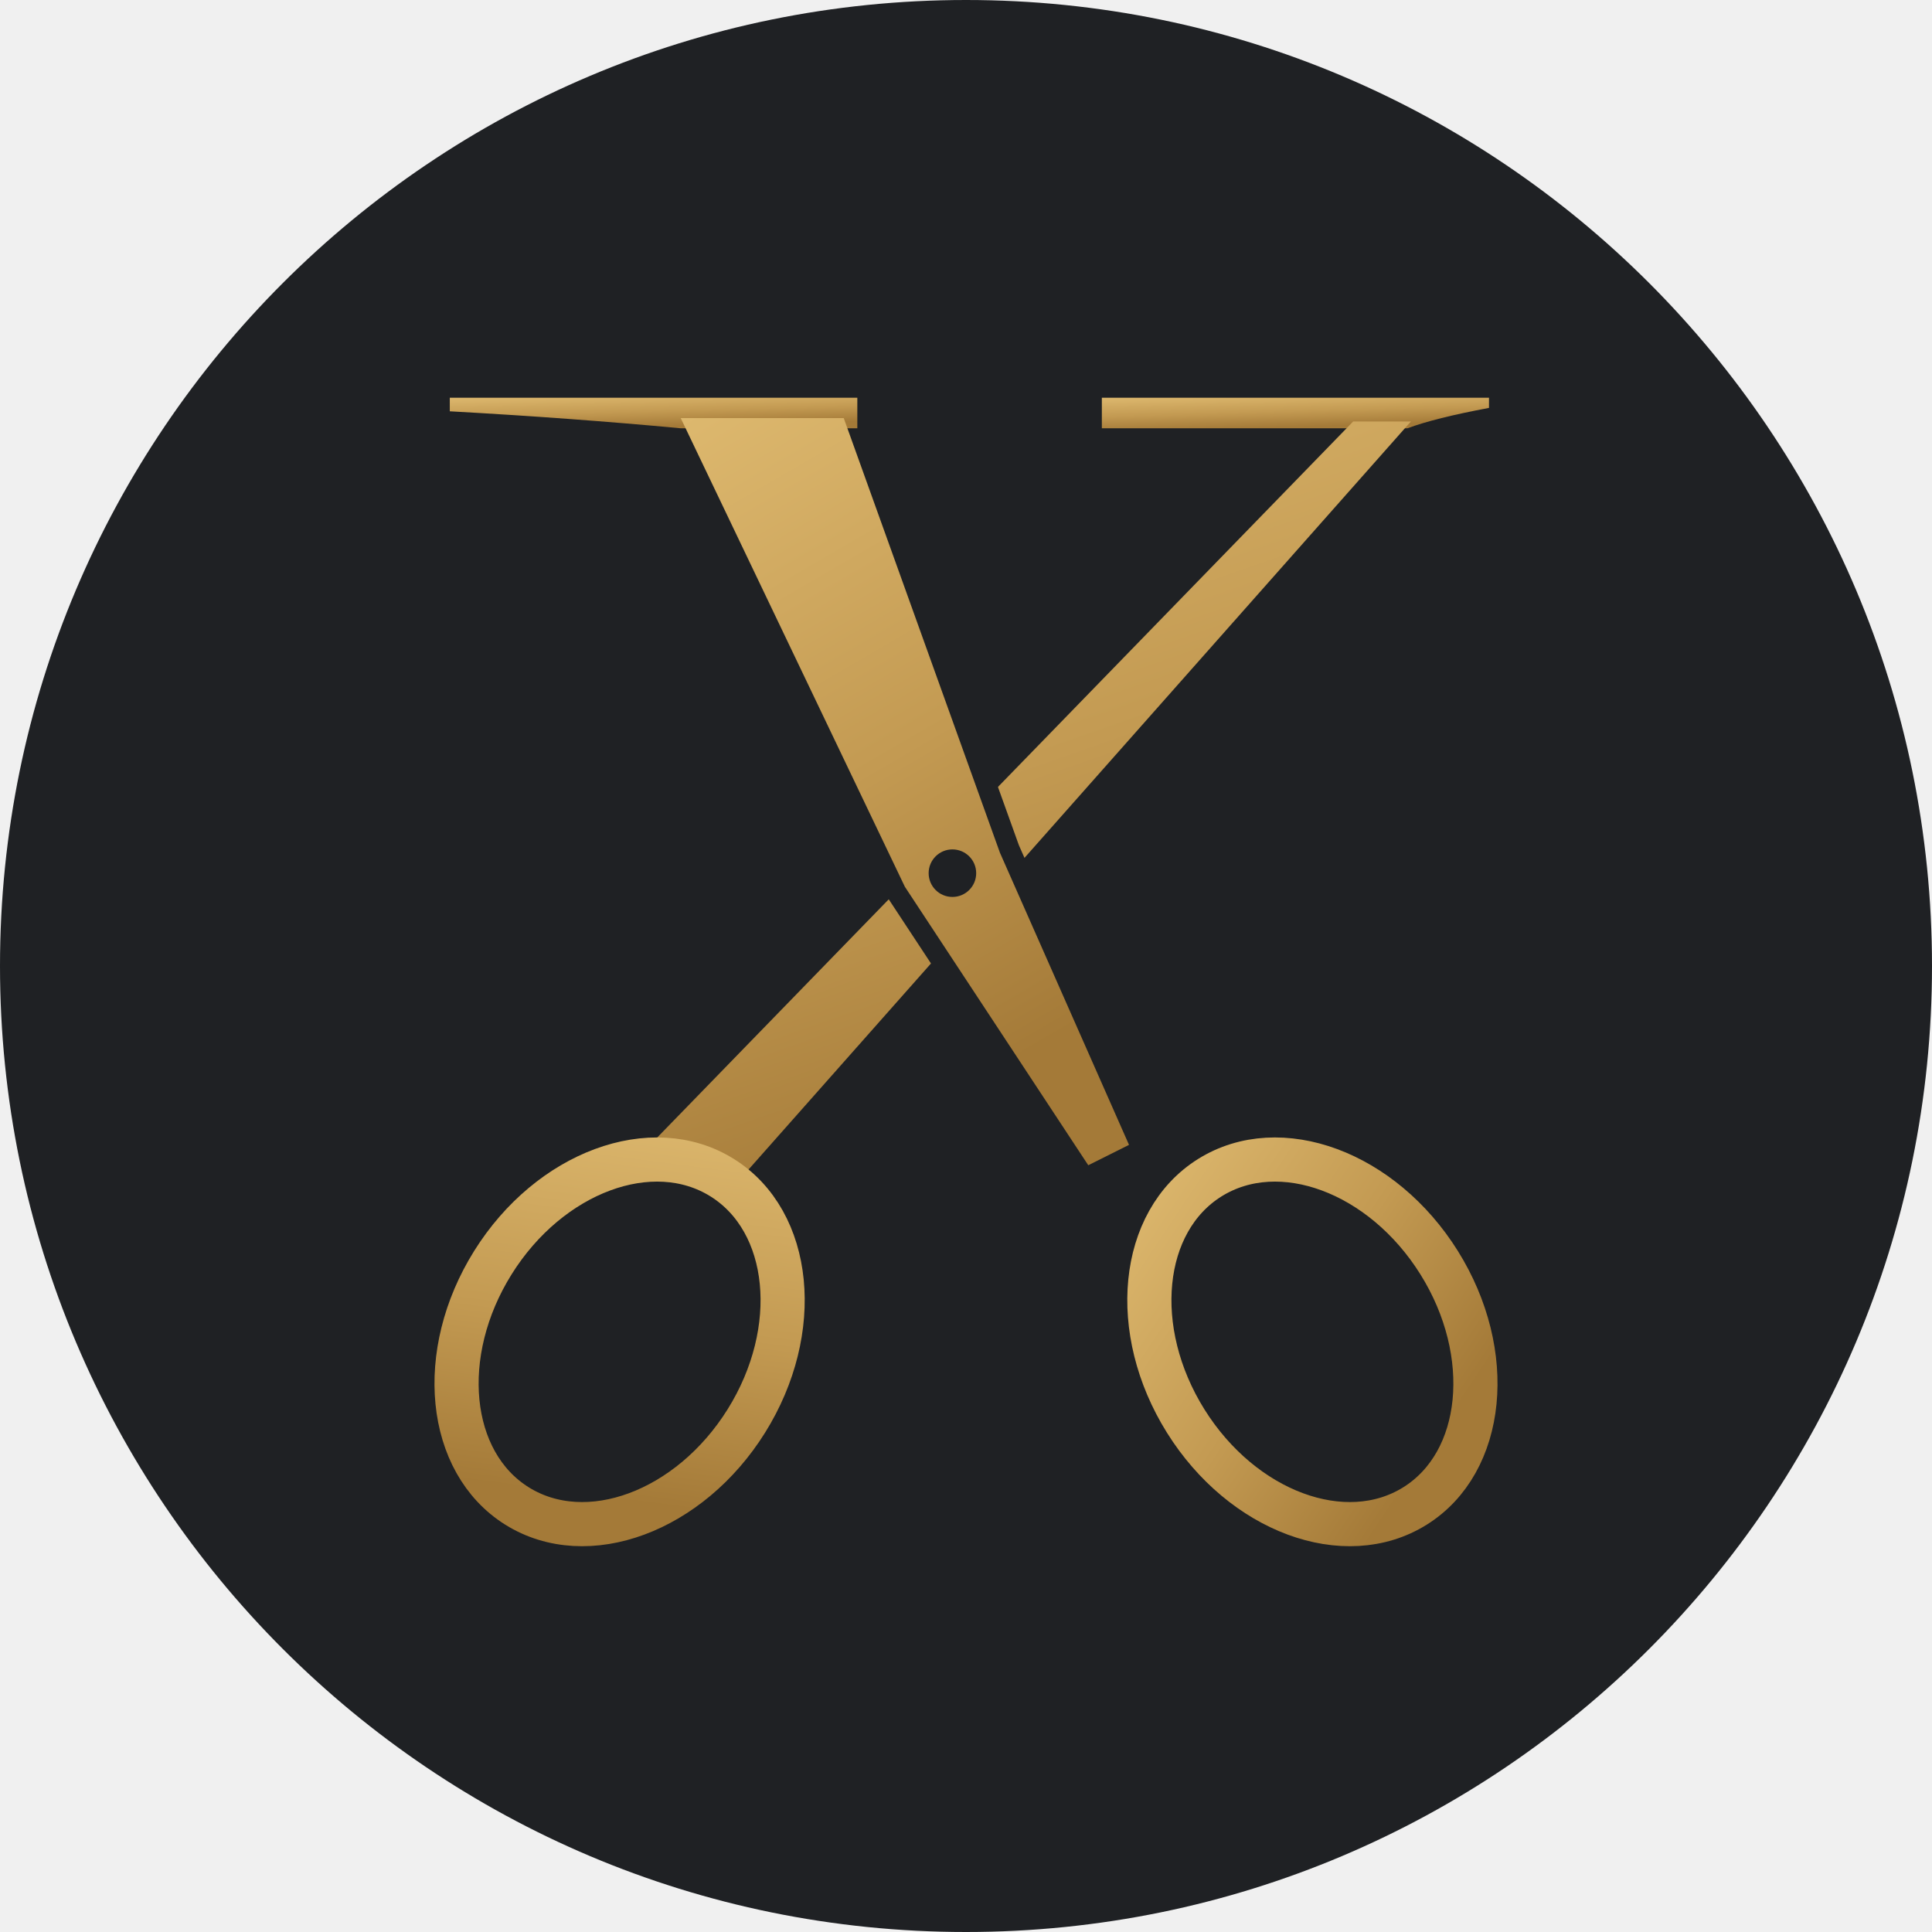
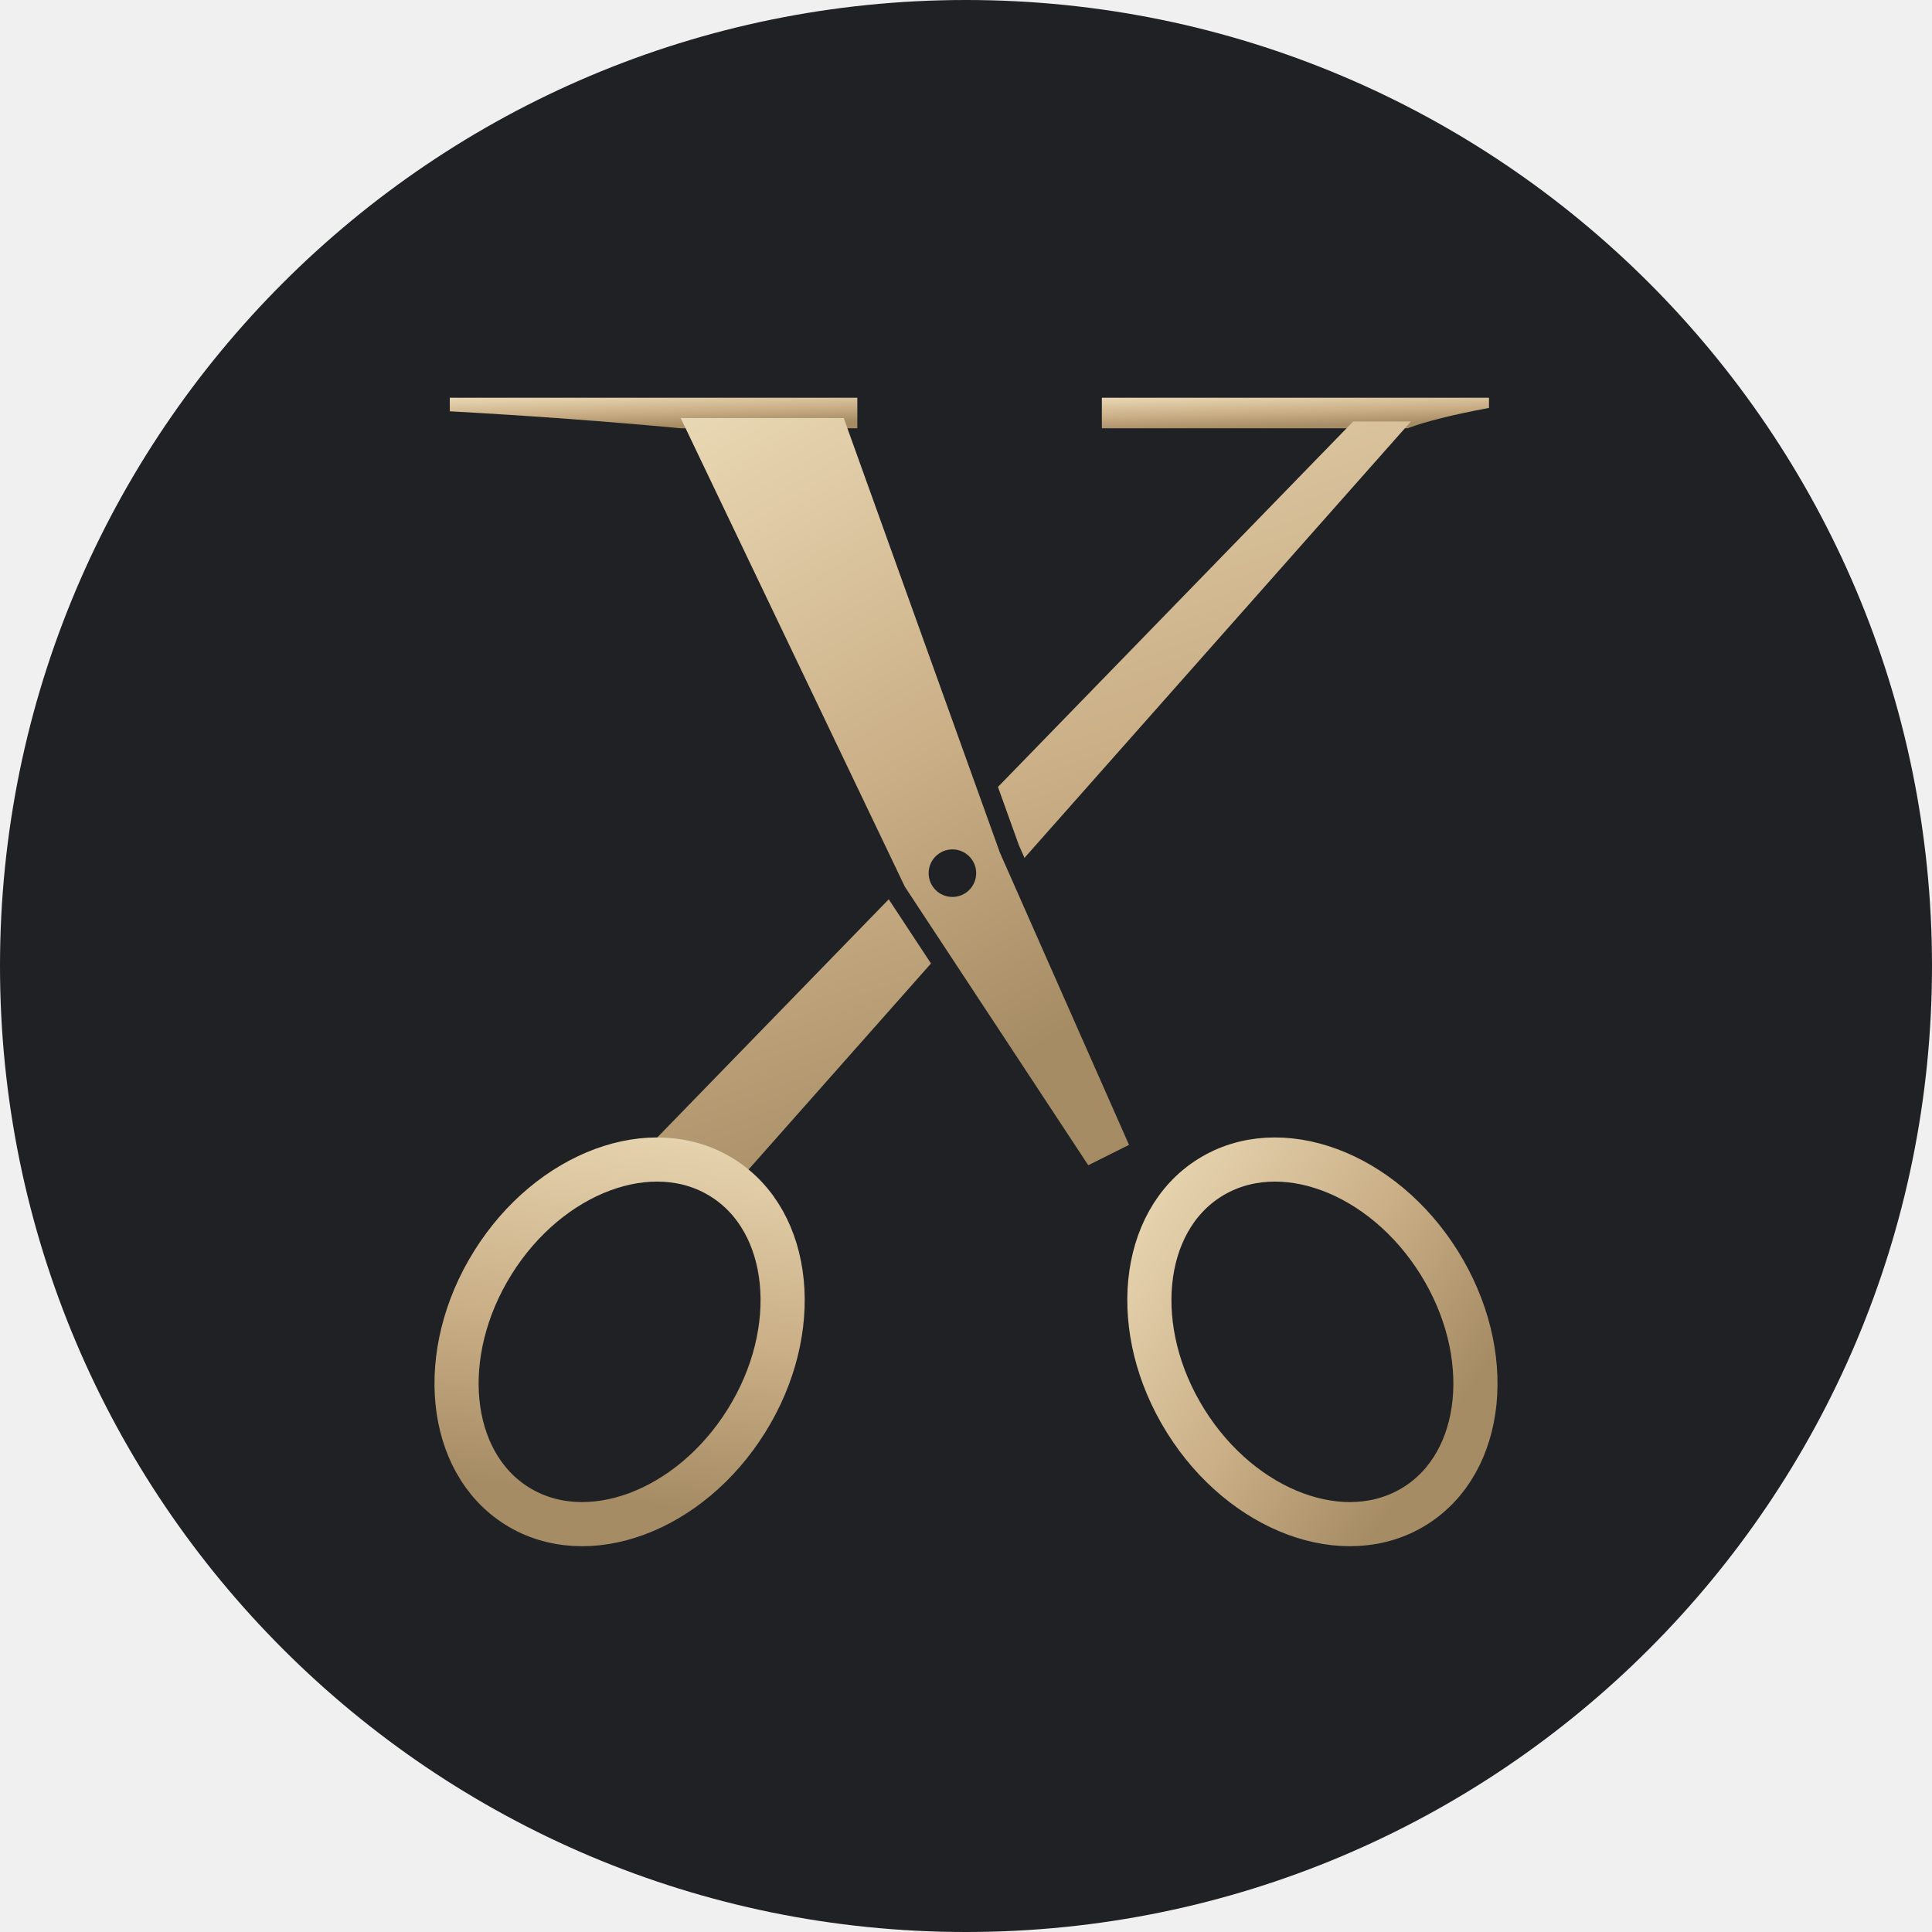
<svg xmlns="http://www.w3.org/2000/svg" viewBox="0 0 64 64">
  <circle cx="32" cy="32" r="32" fill="#1f2124" />
  <g transform="translate(14 12.5) scale(0.1125)">
    <defs>
      <linearGradient id="g" x1="0" y1="0" x2="0.35" y2="1">
-         <stop offset="0" stop-color="#DDB86E" />
-         <stop offset="0.55" stop-color="#C39A52" />
-         <stop offset="1" stop-color="#A47A38" />
+         <stop offset="0" stop-color="#E9D8B4" />
+         <stop offset="0.55" stop-color="#CBB088" />
+         <stop offset="1" stop-color="#A68C64" />
      </linearGradient>
      <mask id="gap" maskUnits="userSpaceOnUse" x="0" y="0" width="320" height="352">
        <rect width="320" height="352" fill="#fff" />
        <path d="M76 12 L124 12 L170 140 L208 226 L196 232 L142 150 Z" fill="#000" stroke="#000" stroke-width="12" stroke-linejoin="round" />
      </mask>
      <mask id="pivot" maskUnits="userSpaceOnUse" x="0" y="0" width="320" height="352">
        <rect width="320" height="352" fill="#fff" />
        <circle cx="156" cy="146" r="7" fill="#000" />
      </mask>
    </defs>
    <g fill="url(#g)">
      <g mask="url(#gap)">
        <path d="M200 6 L314 6 L314 9 Q298 12 290 15 L200 15 Z" />
        <path d="M274 13 L291 13 L90 240 L66 227 Z" />
        <ellipse cx="58" cy="284" rx="44" ry="57" transform="rotate(32 58 284)" fill="none" stroke="url(#g)" stroke-width="13" />
      </g>
      <g mask="url(#pivot)">
        <path d="M8 6 L128 6 L128 15 L124 15 L76 15 Q44 12 8 10 Z" />
        <path d="M76 12 L124 12 L170 140 L208 226 L196 232 L142 150 Z" />
        <ellipse cx="262" cy="284" rx="44" ry="57" transform="rotate(-32 262 284)" fill="none" stroke="url(#g)" stroke-width="13" />
      </g>
    </g>
  </g>
</svg>
